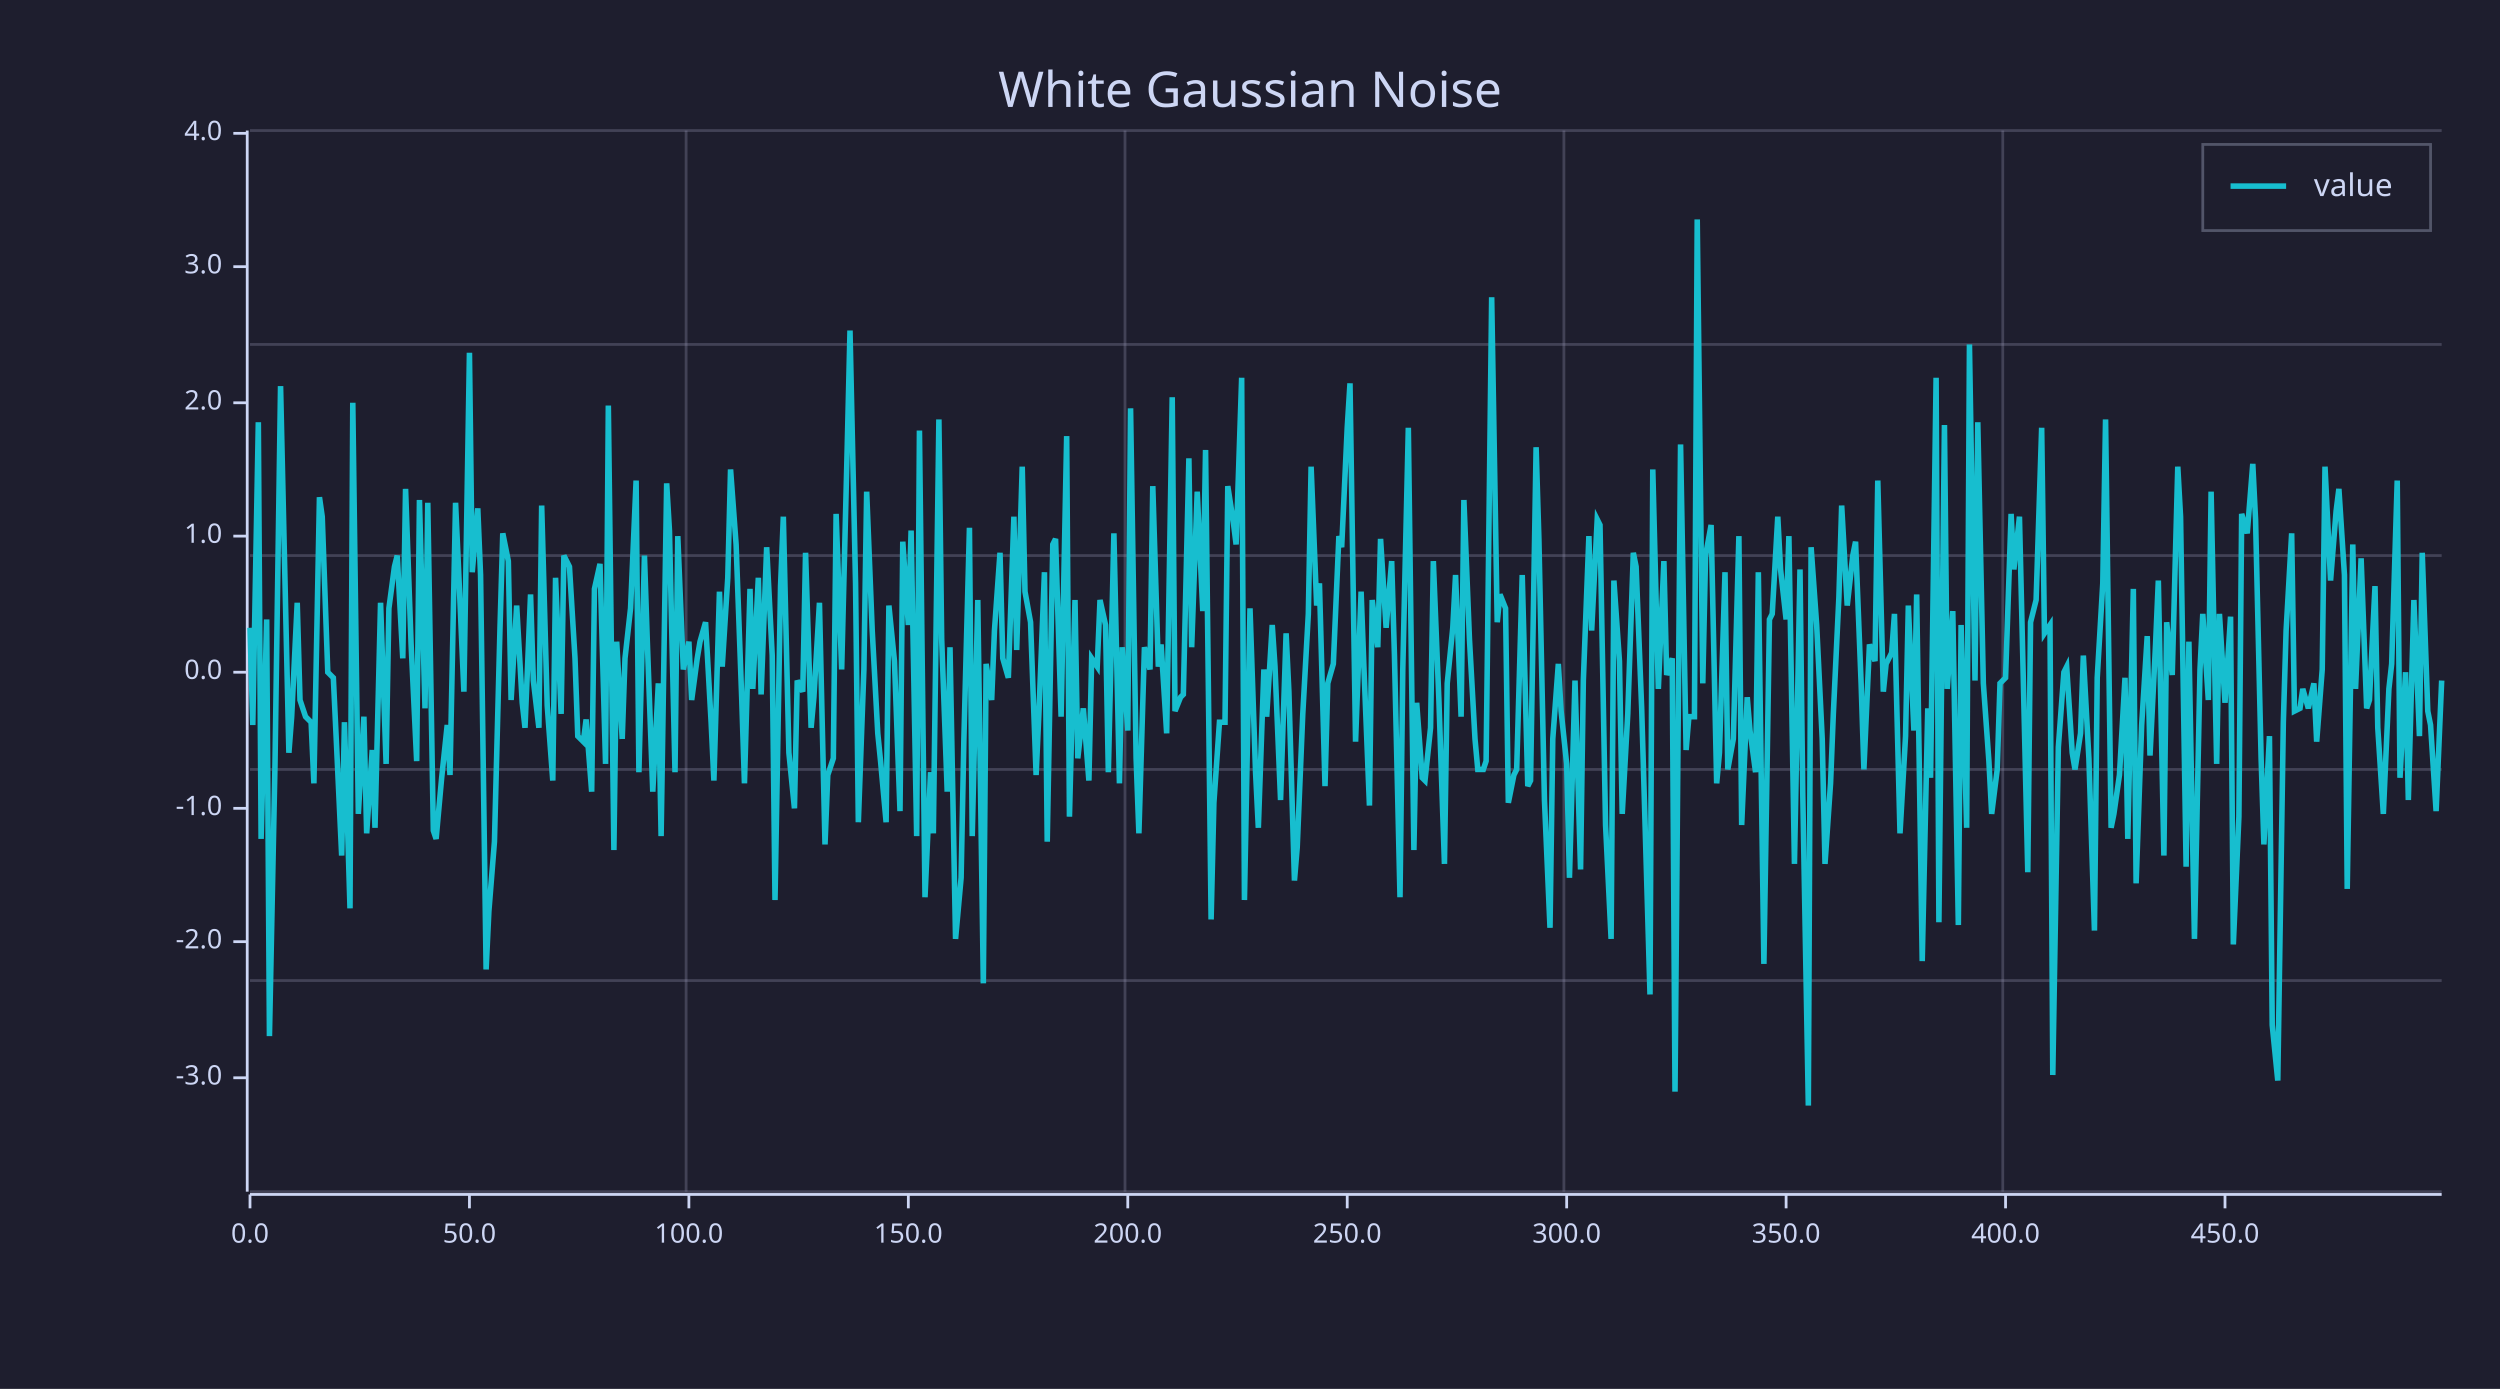
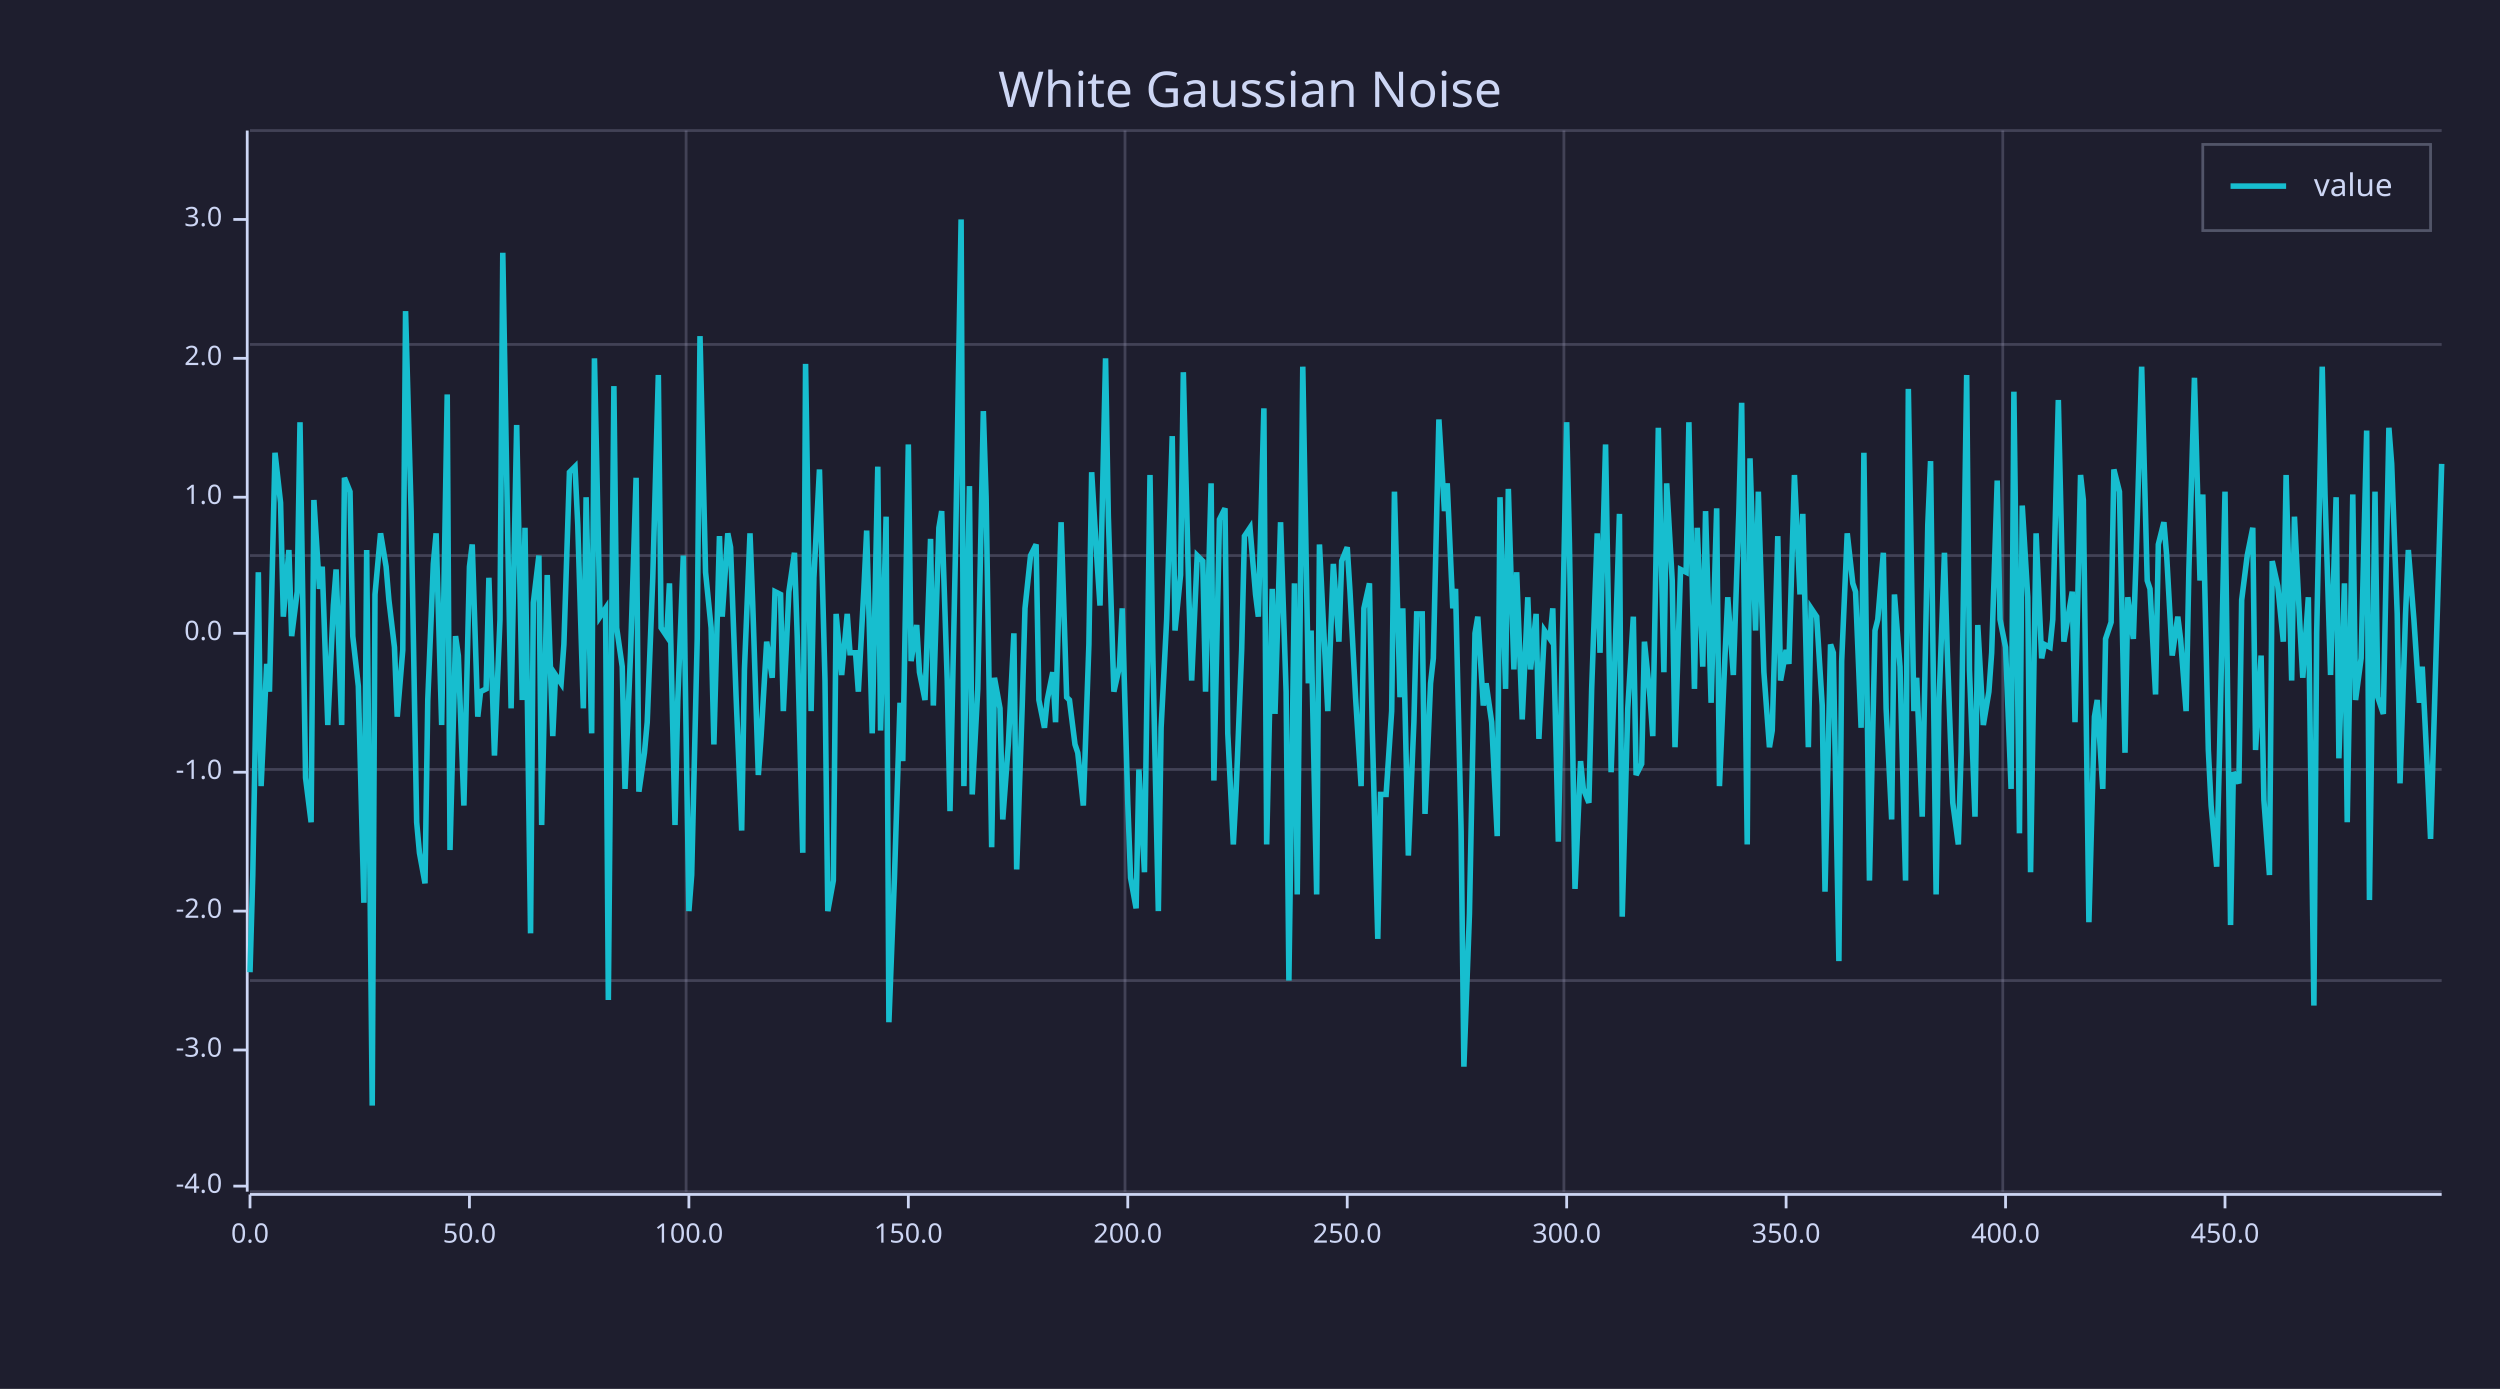
<svg xmlns="http://www.w3.org/2000/svg" width="900" height="500" viewBox="0 0 900 500">
  <rect x="0" y="0" width="900" height="500" opacity="1" fill="#1E1E2E" stroke="none" />
  <text x="450" y="25" dy="0.76em" text-anchor="middle" font-family="sans-serif" font-size="17.742" opacity="1" fill="#CDD6F4">
White Gaussian Noise
</text>
  <text x="20" y="238" dy="0.76em" text-anchor="middle" font-family="sans-serif" font-size="11.29" opacity="1" fill="#CDD6F4" transform="rotate(270, 20, 238)">

</text>
  <text x="485" y="480" dy="-0.5ex" text-anchor="middle" font-family="sans-serif" font-size="11.29" opacity="1" fill="#CDD6F4">

</text>
  <polyline fill="none" opacity="1" stroke="#CDD6F4" stroke-width="1" points="89,47 89,429 " />
-   <text x="80" y="388" dy="0.5ex" text-anchor="end" font-family="sans-serif" font-size="9.677" opacity="1" fill="#CDD6F4">
+   <text x="80" y="427" dy="0.5ex" text-anchor="end" font-family="sans-serif" font-size="9.677" opacity="1" fill="#CDD6F4">
+ -4.0
+ </text>
+   <polyline fill="none" opacity="1" stroke="#CDD6F4" stroke-width="1" points="84,427 89,427 " />
+   <text x="80" y="378" dy="0.5ex" text-anchor="end" font-family="sans-serif" font-size="9.677" opacity="1" fill="#CDD6F4">
-3.0
</text>
-   <polyline fill="none" opacity="1" stroke="#CDD6F4" stroke-width="1" points="84,388 89,388 " />
-   <text x="80" y="339" dy="0.5ex" text-anchor="end" font-family="sans-serif" font-size="9.677" opacity="1" fill="#CDD6F4">
+   <polyline fill="none" opacity="1" stroke="#CDD6F4" stroke-width="1" points="84,378 89,378 " />
+   <text x="80" y="328" dy="0.5ex" text-anchor="end" font-family="sans-serif" font-size="9.677" opacity="1" fill="#CDD6F4">
-2.0
</text>
-   <polyline fill="none" opacity="1" stroke="#CDD6F4" stroke-width="1" points="84,339 89,339 " />
-   <text x="80" y="291" dy="0.5ex" text-anchor="end" font-family="sans-serif" font-size="9.677" opacity="1" fill="#CDD6F4">
+   <polyline fill="none" opacity="1" stroke="#CDD6F4" stroke-width="1" points="84,328 89,328 " />
+   <text x="80" y="278" dy="0.5ex" text-anchor="end" font-family="sans-serif" font-size="9.677" opacity="1" fill="#CDD6F4">
-1.0
</text>
-   <polyline fill="none" opacity="1" stroke="#CDD6F4" stroke-width="1" points="84,291 89,291 " />
-   <text x="80" y="242" dy="0.5ex" text-anchor="end" font-family="sans-serif" font-size="9.677" opacity="1" fill="#CDD6F4">
+   <polyline fill="none" opacity="1" stroke="#CDD6F4" stroke-width="1" points="84,278 89,278 " />
+   <text x="80" y="228" dy="0.5ex" text-anchor="end" font-family="sans-serif" font-size="9.677" opacity="1" fill="#CDD6F4">
0.0
</text>
-   <polyline fill="none" opacity="1" stroke="#CDD6F4" stroke-width="1" points="84,242 89,242 " />
-   <text x="80" y="193" dy="0.5ex" text-anchor="end" font-family="sans-serif" font-size="9.677" opacity="1" fill="#CDD6F4">
+   <polyline fill="none" opacity="1" stroke="#CDD6F4" stroke-width="1" points="84,228 89,228 " />
+   <text x="80" y="179" dy="0.5ex" text-anchor="end" font-family="sans-serif" font-size="9.677" opacity="1" fill="#CDD6F4">
1.0
</text>
-   <polyline fill="none" opacity="1" stroke="#CDD6F4" stroke-width="1" points="84,193 89,193 " />
-   <text x="80" y="145" dy="0.5ex" text-anchor="end" font-family="sans-serif" font-size="9.677" opacity="1" fill="#CDD6F4">
+   <polyline fill="none" opacity="1" stroke="#CDD6F4" stroke-width="1" points="84,179 89,179 " />
+   <text x="80" y="129" dy="0.5ex" text-anchor="end" font-family="sans-serif" font-size="9.677" opacity="1" fill="#CDD6F4">
2.0
</text>
-   <polyline fill="none" opacity="1" stroke="#CDD6F4" stroke-width="1" points="84,145 89,145 " />
-   <text x="80" y="96" dy="0.5ex" text-anchor="end" font-family="sans-serif" font-size="9.677" opacity="1" fill="#CDD6F4">
+   <polyline fill="none" opacity="1" stroke="#CDD6F4" stroke-width="1" points="84,129 89,129 " />
+   <text x="80" y="79" dy="0.5ex" text-anchor="end" font-family="sans-serif" font-size="9.677" opacity="1" fill="#CDD6F4">
3.0
</text>
-   <polyline fill="none" opacity="1" stroke="#CDD6F4" stroke-width="1" points="84,96 89,96 " />
-   <text x="80" y="48" dy="0.5ex" text-anchor="end" font-family="sans-serif" font-size="9.677" opacity="1" fill="#CDD6F4">
- 4.0
- </text>
-   <polyline fill="none" opacity="1" stroke="#CDD6F4" stroke-width="1" points="84,48 89,48 " />
+   <polyline fill="none" opacity="1" stroke="#CDD6F4" stroke-width="1" points="84,79 89,79 " />
  <polyline fill="none" opacity="1" stroke="#CDD6F4" stroke-width="1" points="90,430 879,430 " />
  <text x="90" y="440" dy="0.76em" text-anchor="middle" font-family="sans-serif" font-size="9.677" opacity="1" fill="#CDD6F4">
0.0
</text>
  <polyline fill="none" opacity="1" stroke="#CDD6F4" stroke-width="1" points="90,430 90,435 " />
  <text x="169" y="440" dy="0.76em" text-anchor="middle" font-family="sans-serif" font-size="9.677" opacity="1" fill="#CDD6F4">
50.0
</text>
  <polyline fill="none" opacity="1" stroke="#CDD6F4" stroke-width="1" points="169,430 169,435 " />
  <text x="248" y="440" dy="0.76em" text-anchor="middle" font-family="sans-serif" font-size="9.677" opacity="1" fill="#CDD6F4">
100.0
</text>
  <polyline fill="none" opacity="1" stroke="#CDD6F4" stroke-width="1" points="248,430 248,435 " />
  <text x="327" y="440" dy="0.76em" text-anchor="middle" font-family="sans-serif" font-size="9.677" opacity="1" fill="#CDD6F4">
150.0
</text>
  <polyline fill="none" opacity="1" stroke="#CDD6F4" stroke-width="1" points="327,430 327,435 " />
  <text x="406" y="440" dy="0.76em" text-anchor="middle" font-family="sans-serif" font-size="9.677" opacity="1" fill="#CDD6F4">
200.0
</text>
  <polyline fill="none" opacity="1" stroke="#CDD6F4" stroke-width="1" points="406,430 406,435 " />
  <text x="485" y="440" dy="0.76em" text-anchor="middle" font-family="sans-serif" font-size="9.677" opacity="1" fill="#CDD6F4">
250.0
</text>
  <polyline fill="none" opacity="1" stroke="#CDD6F4" stroke-width="1" points="485,430 485,435 " />
  <text x="564" y="440" dy="0.76em" text-anchor="middle" font-family="sans-serif" font-size="9.677" opacity="1" fill="#CDD6F4">
300.0
</text>
  <polyline fill="none" opacity="1" stroke="#CDD6F4" stroke-width="1" points="564,430 564,435 " />
  <text x="643" y="440" dy="0.76em" text-anchor="middle" font-family="sans-serif" font-size="9.677" opacity="1" fill="#CDD6F4">
350.0
</text>
  <polyline fill="none" opacity="1" stroke="#CDD6F4" stroke-width="1" points="643,430 643,435 " />
  <text x="722" y="440" dy="0.76em" text-anchor="middle" font-family="sans-serif" font-size="9.677" opacity="1" fill="#CDD6F4">
400.0
</text>
  <polyline fill="none" opacity="1" stroke="#CDD6F4" stroke-width="1" points="722,430 722,435 " />
  <text x="801" y="440" dy="0.76em" text-anchor="middle" font-family="sans-serif" font-size="9.677" opacity="1" fill="#CDD6F4">
450.0
</text>
  <polyline fill="none" opacity="1" stroke="#CDD6F4" stroke-width="1" points="801,430 801,435 " />
  <polyline fill="none" opacity="0.3" stroke="#9696B4" stroke-width="1" points="90,429 879,429 " />
  <polyline fill="none" opacity="0.3" stroke="#9696B4" stroke-width="1" points="90,353 879,353 " />
  <polyline fill="none" opacity="0.3" stroke="#9696B4" stroke-width="1" points="90,277 879,277 " />
  <polyline fill="none" opacity="0.3" stroke="#9696B4" stroke-width="1" points="90,200 879,200 " />
  <polyline fill="none" opacity="0.3" stroke="#9696B4" stroke-width="1" points="90,124 879,124 " />
  <polyline fill="none" opacity="0.3" stroke="#9696B4" stroke-width="1" points="90,47 879,47 " />
  <polyline fill="none" opacity="0.3" stroke="#9696B4" stroke-width="1" points="247,429 247,47 " />
  <polyline fill="none" opacity="0.3" stroke="#9696B4" stroke-width="1" points="405,429 405,47 " />
  <polyline fill="none" opacity="0.3" stroke="#9696B4" stroke-width="1" points="563,429 563,47 " />
  <polyline fill="none" opacity="0.3" stroke="#9696B4" stroke-width="1" points="721,429 721,47 " />
-   <polyline fill="none" opacity="1" stroke="#17BECF" stroke-width="2" points="90,226 91,261 93,152 94,302 96,223 97,373 99,275 101,139 102,183 104,271 105,258 107,217 108,252 110,258 112,260 113,282 115,179 116,186 118,242 120,244 121,265 123,308 124,260 126,327 127,145 129,293 131,258 132,300 134,270 135,298 137,217 139,275 140,219 142,204 143,200 145,237 146,176 148,232 150,274 151,180 153,255 154,181 156,299 157,302 159,280 161,261 162,279 164,181 165,203 167,249 169,127 170,206 172,183 173,207 175,349 176,328 178,303 180,226 181,192 183,202 184,252 186,218 188,253 189,262 191,214 192,245 194,262 195,182 197,254 199,281 200,208 202,257 203,200 205,204 207,237 208,265 210,267 211,259 213,285 214,212 216,203 218,275 219,146 221,306 222,231 224,266 225,237 227,219 229,173 230,278 232,200 233,230 235,285 237,246 238,301 240,174 241,191 243,278 244,193 246,241 248,231 249,252 251,237 252,231 254,224 256,260 257,281 259,213 260,240 262,208 263,169 265,196 267,251 268,282 270,212 271,248 273,208 274,250 276,197 278,236 279,324 281,211 282,186 284,271 286,291 287,245 289,249 290,199 292,262 293,251 295,217 297,304 298,279 300,273 301,185 303,241 305,161 306,119 308,210 309,296 311,241 312,177 314,227 316,264 317,274 319,296 320,218 322,238 324,292 325,195 327,225 328,191 330,301 331,155 333,323 335,278 336,300 338,151 339,230 341,285 342,233 344,338 346,316 347,266 349,190 350,301 352,216 354,354 355,239 357,252 358,227 360,199 361,237 363,244 365,186 366,234 368,168 369,213 371,224 373,279 374,257 376,206 377,303 379,196 380,194 382,258 384,157 385,294 387,216 388,273 390,255 392,281 393,237 395,240 396,216 398,225 399,278 401,192 403,282 404,233 406,263 407,147 409,273 410,300 412,233 414,241 415,175 417,240 418,232 420,264 422,143 423,256 425,251 426,250 428,165 429,233 431,177 433,220 434,162 436,331 437,289 439,260 441,260 442,175 444,188 445,196 447,136 448,324 450,219 452,278 453,298 455,241 456,258 458,225 459,240 461,288 463,228 464,249 466,317 467,305 469,257 471,221 472,168 474,218 475,210 477,283 478,246 480,239 482,193 483,197 485,154 486,138 488,267 490,213 491,240 493,290 494,216 496,233 497,194 499,226 501,202 502,236 504,323 505,241 507,154 509,306 510,253 512,280 513,281 515,262 516,202 518,252 520,311 521,246 523,226 524,207 526,258 527,180 529,230 531,266 532,277 534,277 535,274 537,107 539,224 540,214 542,219 543,289 545,279 546,277 548,207 550,283 551,281 553,161 554,194 556,288 558,334 559,266 561,239 562,256 564,275 565,316 567,245 569,313 570,245 572,193 573,227 575,187 576,189 578,297 580,338 581,209 583,238 584,293 586,257 588,199 589,204 591,255 592,289 594,358 595,169 597,248 599,202 600,243 602,237 603,393 605,160 607,270 608,258 610,258 611,79 613,246 614,200 616,189 618,282 619,271 621,206 622,277 624,266 626,193 627,297 629,251 630,263 632,278 633,206 635,347 637,223 638,221 640,186 641,205 643,223 644,193 646,311 648,205 649,286 651,398 652,197 654,225 656,266 657,311 659,282 660,257 662,215 663,182 665,218 667,200 668,195 670,246 671,277 673,232 675,238 676,173 678,249 679,239 681,235 682,221 684,300 686,265 687,218 689,263 690,214 692,346 694,255 695,280 697,136 698,332 700,153 701,248 703,220 705,333 706,225 708,298 709,124 711,245 712,152 714,246 716,274 717,293 719,277 720,246 722,244 724,185 725,205 727,186 728,228 730,314 731,224 733,216 735,154 736,228 738,225 739,387 741,269 743,242 744,240 746,271 747,277 749,264 750,236 752,273 754,335 755,244 757,210 758,151 760,298 761,293 763,279 765,244 766,302 768,212 769,318 771,261 773,229 774,272 776,232 777,209 779,308 780,224 782,243 784,168 785,186 787,312 788,231 790,338 792,241 793,221 795,252 796,177 798,275 799,221 801,253 803,222 804,340 806,294 807,185 809,192 811,167 812,187 814,273 815,304 817,265 818,369 820,389 822,260 823,227 825,192 826,256 828,255 829,248 831,255 833,246 834,267 836,241 837,168 839,209 841,184 842,176 844,207 845,320 847,196 848,248 850,201 852,255 853,252 855,211 856,262 858,293 860,248 861,239 863,173 864,280 866,242 867,288 869,216 871,265 872,199 874,256 875,261 877,292 879,245 " />
+   <polyline fill="none" opacity="1" stroke="#17BECF" stroke-width="2" points="90,350 91,315 93,206 94,283 96,239 97,249 99,163 101,181 102,222 104,198 105,229 107,213 108,152 110,280 112,296 113,180 115,212 116,204 118,261 120,218 121,205 123,261 124,172 126,177 127,229 129,247 131,325 132,198 134,398 135,214 137,192 139,204 140,216 142,233 143,258 145,234 146,112 148,184 150,296 151,307 153,318 154,252 156,203 157,192 159,261 161,142 162,306 164,229 165,236 167,290 169,204 170,196 172,258 173,249 175,248 176,208 178,272 180,223 181,91 183,205 184,255 186,153 188,252 189,190 191,336 192,217 194,200 195,297 197,207 199,265 200,243 202,246 203,232 205,170 207,168 208,189 210,255 211,179 213,264 214,129 216,222 218,219 219,360 221,139 222,226 224,240 225,284 227,235 229,172 230,285 232,271 233,260 235,208 237,135 238,226 240,229 241,210 243,297 244,252 246,200 248,328 249,315 251,230 252,121 254,206 256,226 257,268 259,193 260,222 262,192 263,197 265,251 267,299 268,241 270,192 271,218 273,279 274,265 276,231 278,244 279,213 281,214 282,256 284,213 286,199 287,229 289,307 290,131 292,256 293,208 295,169 297,245 298,328 300,317 301,221 303,243 305,221 306,235 308,235 309,249 311,212 312,191 314,264 316,168 317,263 319,186 320,368 322,316 324,253 325,274 327,160 328,238 330,225 331,242 333,252 335,194 336,254 338,190 339,184 341,245 342,292 344,197 346,79 347,283 349,175 350,286 352,248 354,148 355,179 357,305 358,244 360,255 361,295 363,268 365,228 366,313 368,254 369,219 371,200 373,196 374,252 376,262 377,252 379,242 380,260 382,188 384,251 385,252 387,268 388,271 390,290 392,232 393,170 395,203 396,218 398,129 399,186 401,249 403,240 404,219 406,289 407,316 409,327 410,277 412,314 414,171 415,235 417,328 418,262 420,223 422,157 423,227 425,207 426,134 428,215 429,245 431,200 433,202 434,249 436,174 437,281 439,187 441,183 442,264 444,304 445,285 447,234 448,193 450,190 452,214 453,222 455,147 456,304 458,212 459,257 461,188 463,249 464,353 466,210 467,322 469,132 471,246 472,227 474,322 475,196 477,236 478,256 480,203 482,231 483,202 485,197 486,213 488,251 490,283 491,219 493,210 494,262 496,338 497,286 499,286 501,256 502,177 504,251 505,219 507,308 509,260 510,221 512,221 513,293 515,246 516,237 518,151 520,184 521,174 523,219 524,212 526,299 527,384 529,329 531,228 532,222 534,254 535,246 537,260 539,301 540,179 542,248 543,176 545,241 546,206 548,259 550,215 551,241 553,221 554,266 556,227 558,230 559,219 561,303 562,254 564,152 565,196 567,320 569,274 570,284 572,289 573,248 575,192 576,235 578,160 580,278 581,249 583,185 584,330 586,255 588,222 589,279 591,275 592,231 594,251 595,265 597,154 599,242 600,174 602,209 603,269 605,205 607,206 608,152 610,248 611,190 613,240 614,184 616,253 618,183 619,283 621,236 622,215 624,243 626,184 627,145 629,304 630,165 632,227 633,177 635,242 637,269 638,263 640,193 641,245 643,234 644,239 646,171 648,214 649,185 651,269 652,219 654,222 656,254 657,321 659,232 660,235 662,346 663,238 665,192 667,210 668,213 670,262 671,163 673,317 675,227 676,223 678,199 679,255 681,295 682,214 684,240 686,317 687,140 689,256 690,244 692,294 694,189 695,166 697,322 698,254 700,199 701,234 703,289 705,304 706,271 708,135 709,241 711,294 712,225 714,261 716,249 717,235 719,173 720,223 722,233 724,284 725,141 727,300 728,182 730,215 731,314 733,192 735,237 736,232 738,233 739,223 741,144 743,231 744,225 746,213 747,260 749,171 750,180 752,332 754,258 755,252 757,284 758,230 760,224 761,169 763,177 765,271 766,215 768,230 769,201 771,132 773,209 774,212 776,250 777,196 779,188 780,200 782,236 784,222 785,230 787,256 788,205 790,136 792,209 793,178 795,270 796,290 798,312 799,272 801,177 803,333 804,278 806,282 807,216 809,200 811,190 812,270 814,236 815,288 817,315 818,202 820,211 822,231 823,171 825,245 826,186 828,226 829,244 831,215 833,362 834,228 836,132 837,178 839,243 841,179 842,273 844,210 845,296 847,178 848,252 850,237 852,155 853,324 855,177 856,251 858,257 860,154 861,167 863,221 864,282 866,221 867,198 869,223 871,253 872,240 874,280 875,302 877,235 879,167 " />
  <rect x="793" y="52" width="82" height="31" opacity="0.85" fill="#1E1E2E" stroke="none" />
  <rect x="793" y="52" width="82" height="31" opacity="0.3" fill="none" stroke="#CDD6F4" />
  <text x="833" y="62" dy="0.76em" text-anchor="start" font-family="sans-serif" font-size="11.29" opacity="1" fill="#CDD6F4">
value
</text>
  <polyline fill="none" opacity="1" stroke="#17BECF" stroke-width="2" points="803,67 823,67 " />
</svg>
